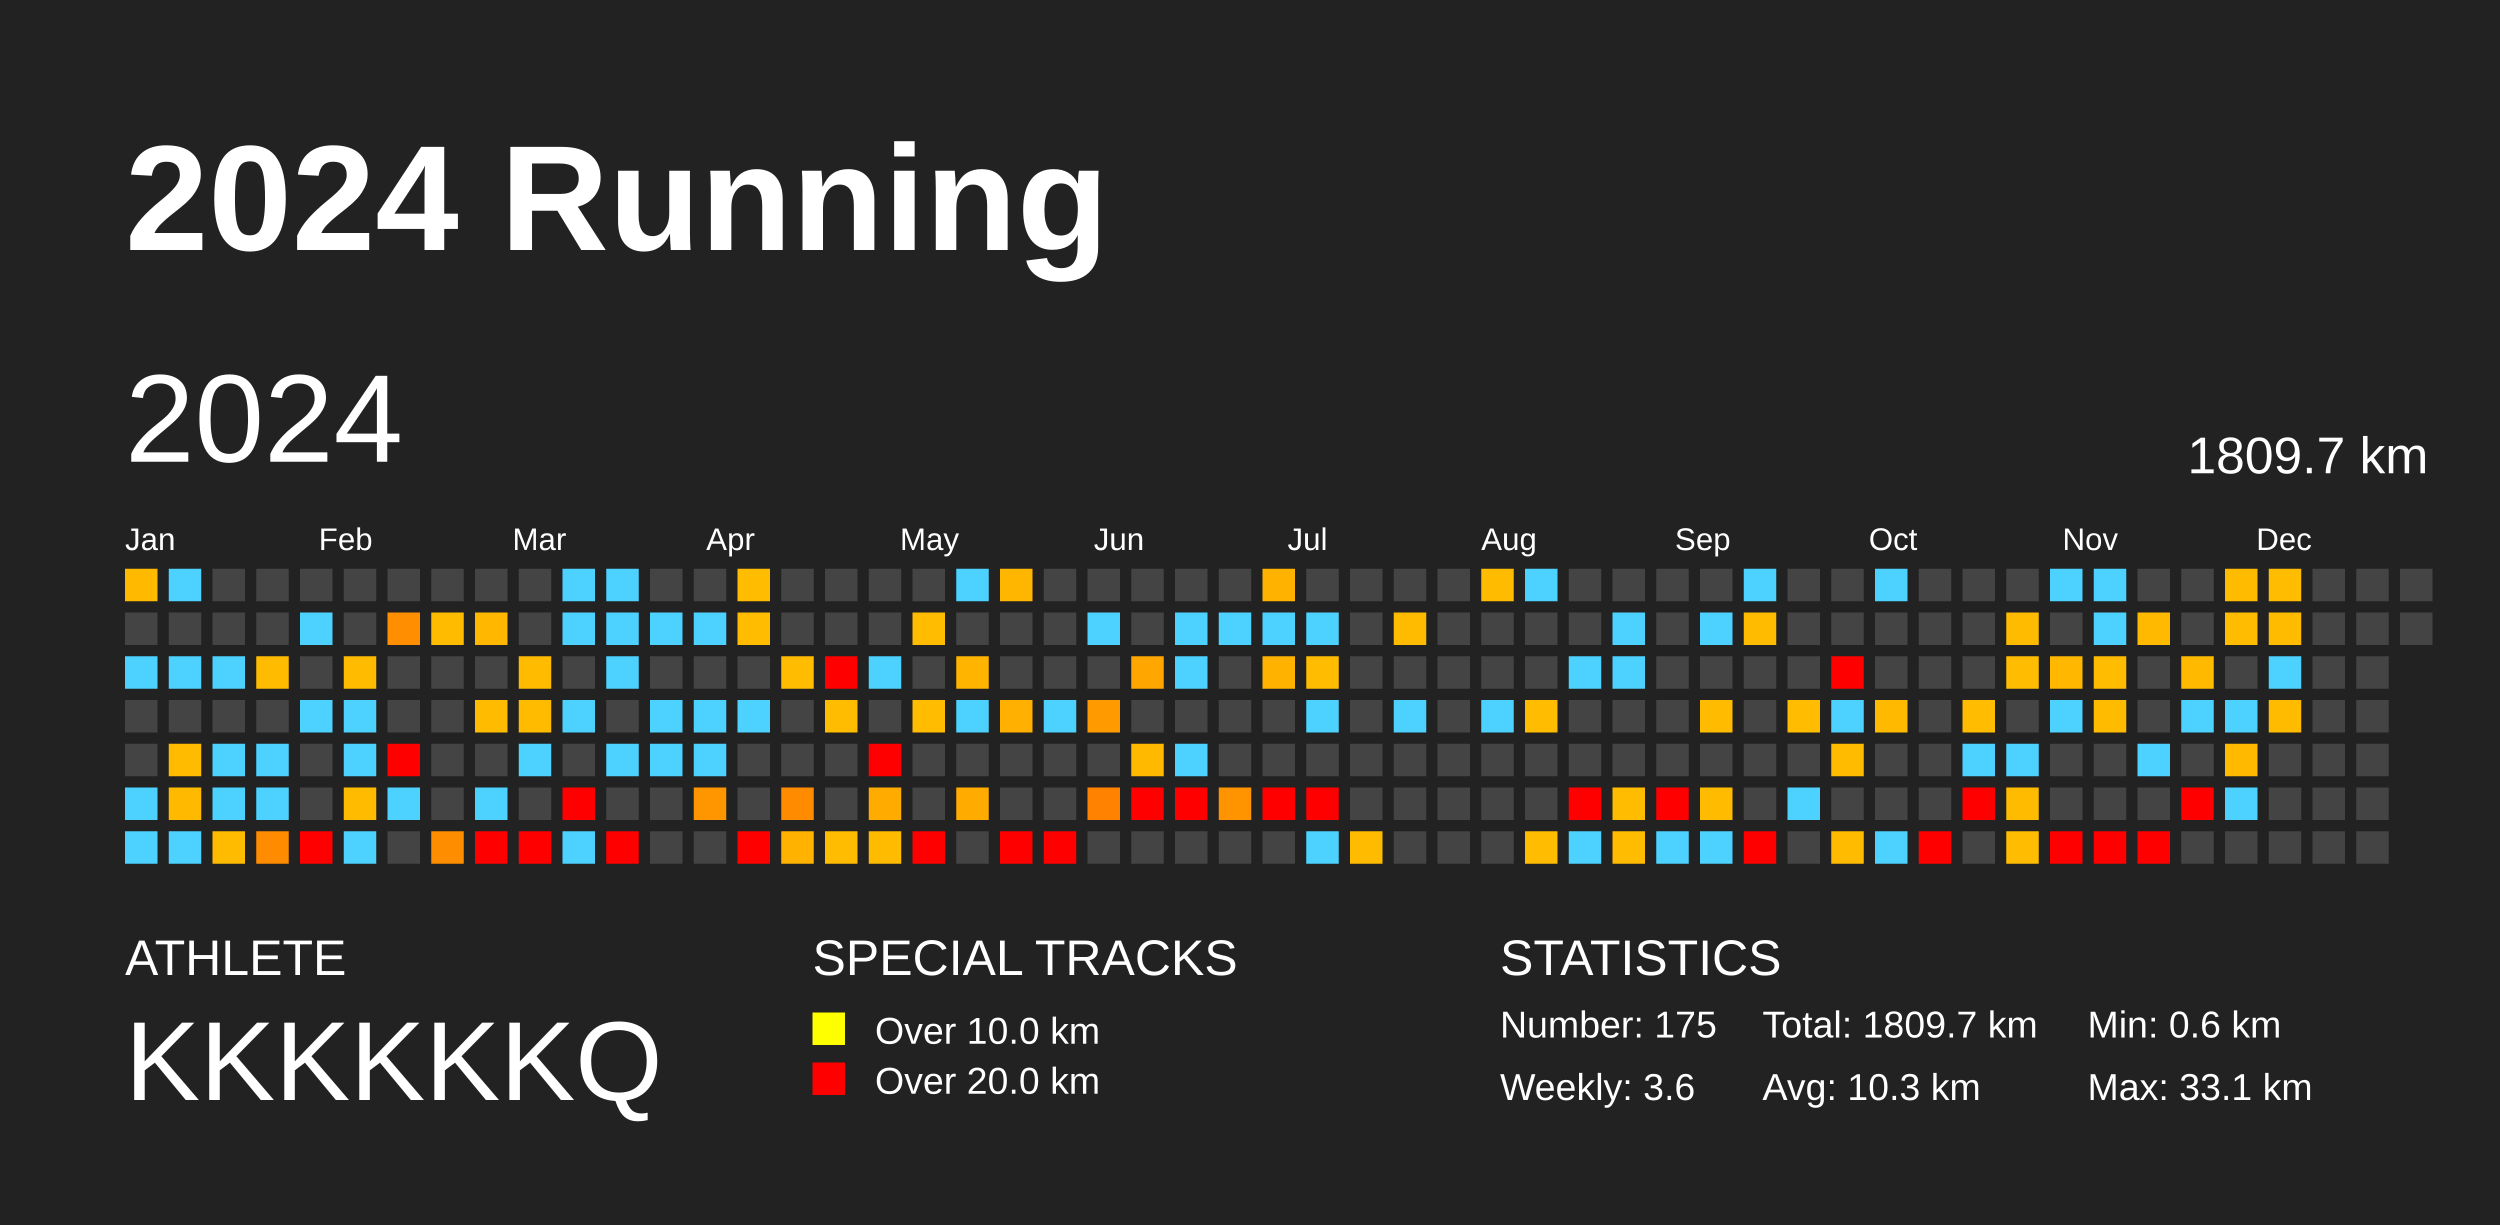
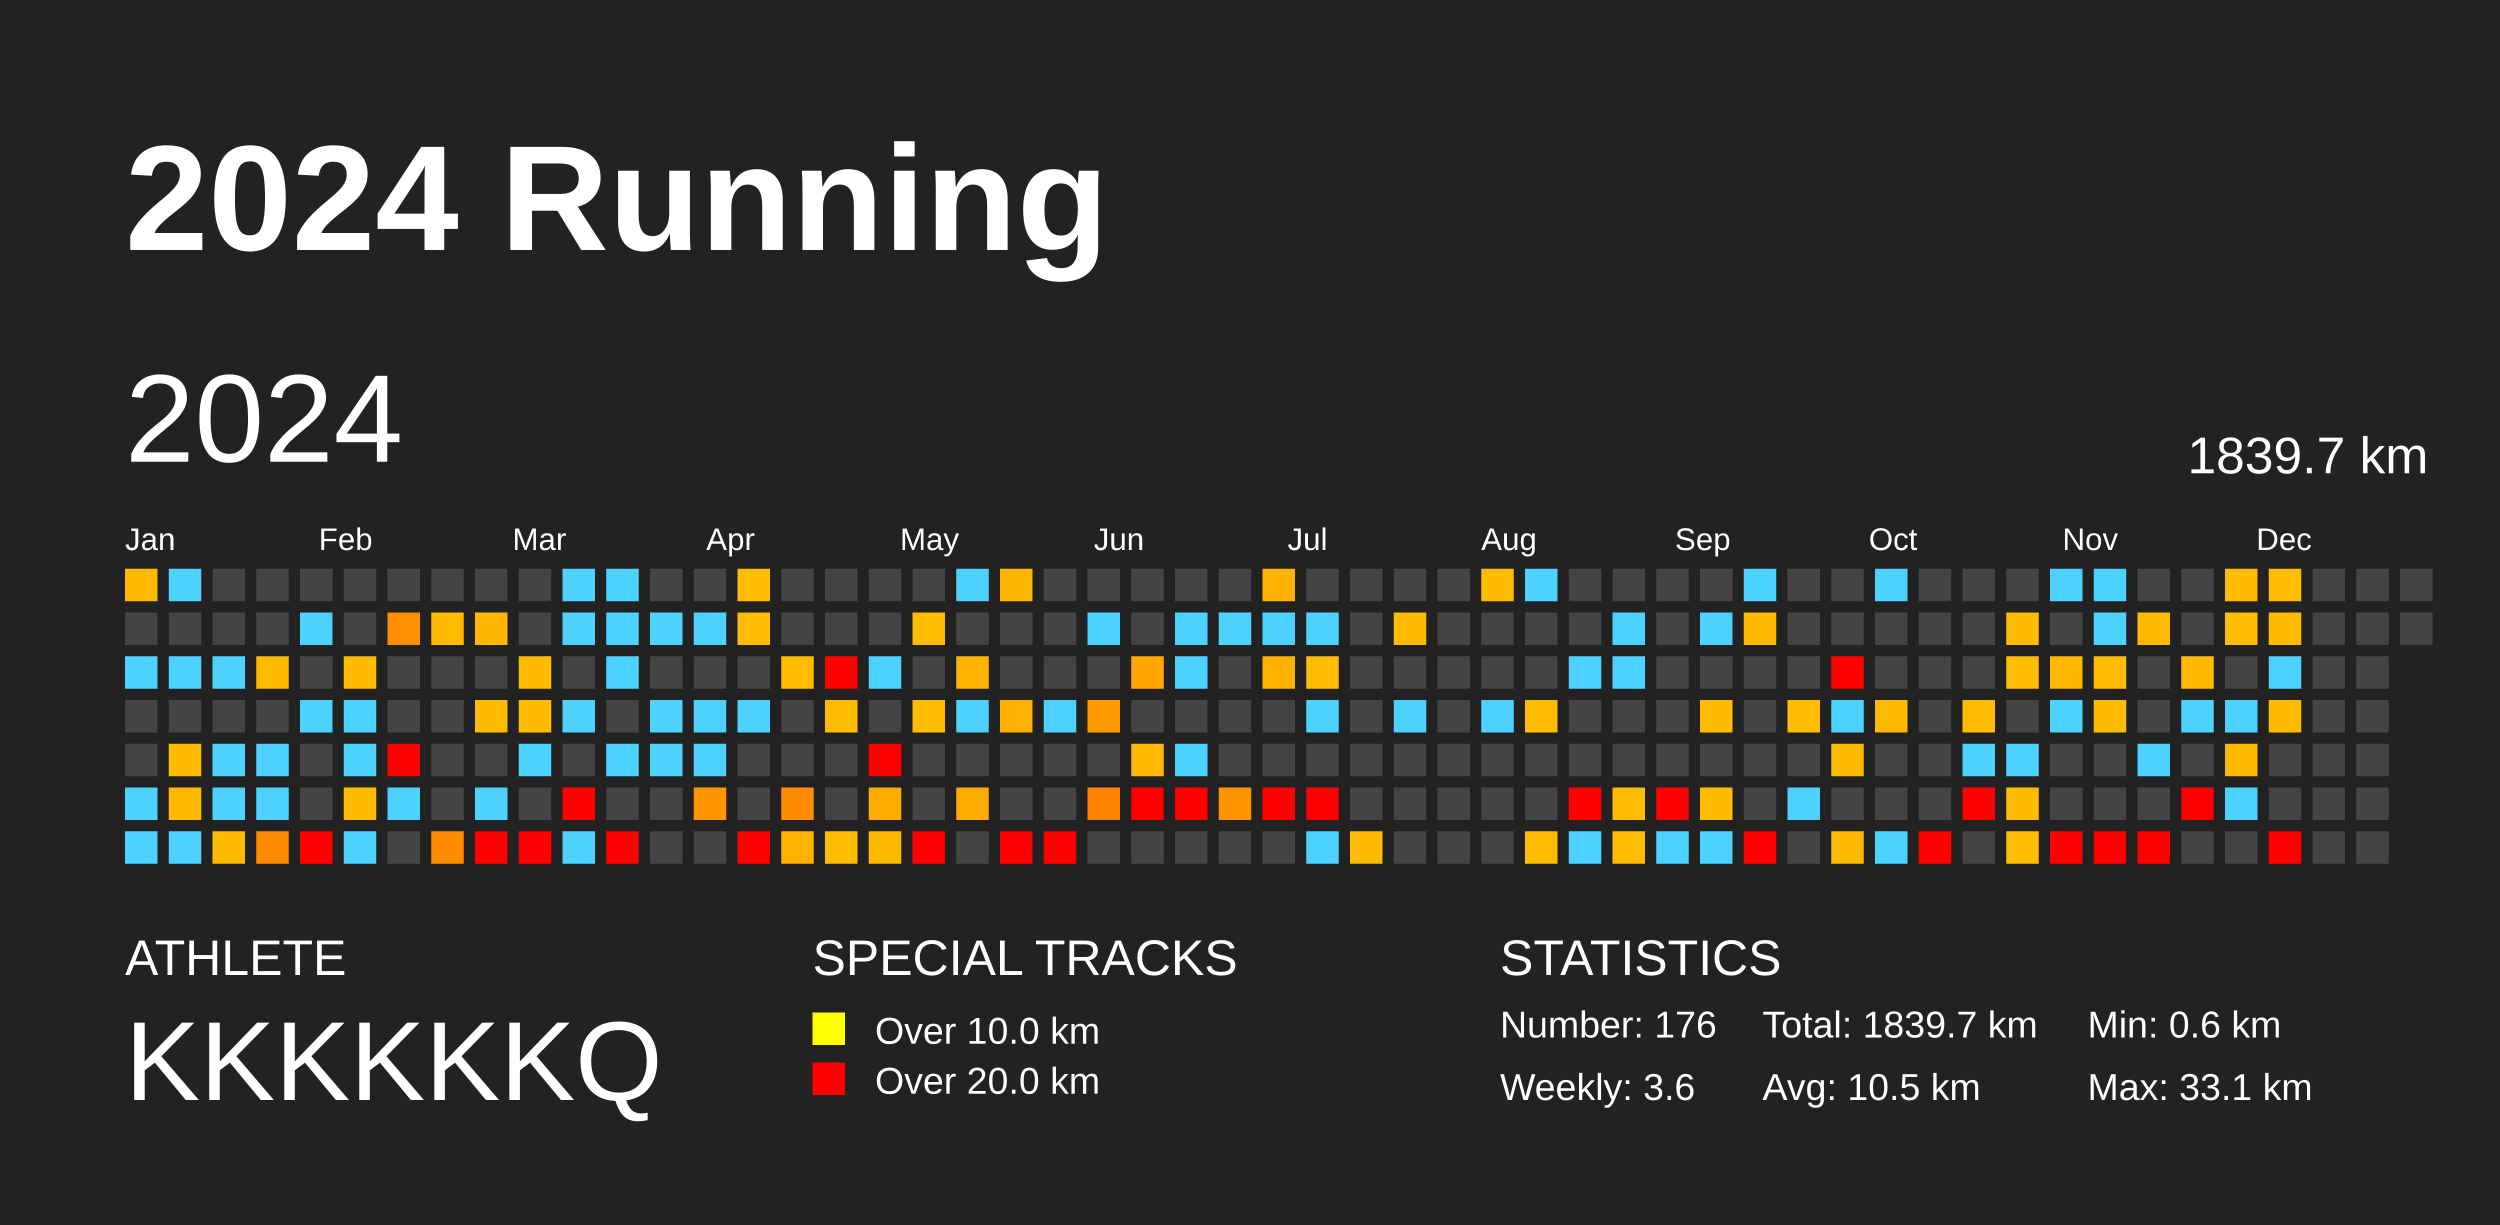
<svg xmlns="http://www.w3.org/2000/svg" baseProfile="full" height="98mm" version="1.1" viewBox="0,0,200,98" width="200mm">
  <defs />
  <rect fill="#222222" height="98" width="200" x="0" y="0" />
  <text fill="#FFFFFF" style="font-size:12px; font-family:Arial; font-weight:bold;" x="10" y="20">2024 Running</text>
  <text fill="#FFFFFF" style="font-size:4px; font-family:Arial" x="10" y="78">ATHLETE</text>
  <text fill="#FFFFFF" style="font-size:9px; font-family:Arial" x="10" y="88">KKKKKKQ</text>
  <text fill="#FFFFFF" style="font-size:4px; font-family:Arial" x="65" y="78">SPECIAL TRACKS</text>
  <rect fill="yellow" height="2.6" width="2.6" x="65" y="81" />
  <text fill="#FFFFFF" style="font-size:3px; font-family:Arial" x="70" y="83.5">Over 10.0 km</text>
  <rect fill="red" height="2.6" width="2.6" x="65" y="85" />
  <text fill="#FFFFFF" style="font-size:3px; font-family:Arial" x="70" y="87.5">Over 20.0 km</text>
  <text fill="#FFFFFF" style="font-size:4px; font-family:Arial" x="120" y="78">STATISTICS</text>
-   <text fill="#FFFFFF" style="font-size:3px; font-family:Arial" x="120" y="83">Number: 175</text>
+   <text fill="#FFFFFF" style="font-size:3px; font-family:Arial" x="120" y="83">Number: 176</text>
  <text fill="#FFFFFF" style="font-size:3px; font-family:Arial" x="120" y="88">Weekly: 3.6</text>
-   <text fill="#FFFFFF" style="font-size:3px; font-family:Arial" x="141" y="83">Total: 1809.7 km</text>
-   <text fill="#FFFFFF" style="font-size:3px; font-family:Arial" x="141" y="88">Avg: 10.3 km</text>
+   <text fill="#FFFFFF" style="font-size:3px; font-family:Arial" x="141" y="83">Total: 1839.7 km</text>
+   <text fill="#FFFFFF" style="font-size:3px; font-family:Arial" x="141" y="88">Avg: 10.5 km</text>
  <text fill="#FFFFFF" style="font-size:3px; font-family:Arial" x="167" y="83">Min: 0.6 km</text>
  <text fill="#FFFFFF" style="font-size:3px; font-family:Arial" x="167" y="88">Max: 33.1 km</text>
  <text dominant-baseline="hanging" fill="#FFFFFF" style="font-size:10.0px; font-family:Arial;" x="10" y="30">2024</text>
-   <text dominant-baseline="hanging" fill="#FFFFFF" style="font-size:4.125px; font-family:Arial;" x="175" y="35">1809.7 km</text>
+   <text dominant-baseline="hanging" fill="#FFFFFF" style="font-size:4.125px; font-family:Arial;" x="175" y="35">1839.7 km</text>
  <text fill="#FFFFFF" style="font-size:2.5px; font-family:Arial" x="10.0" y="44">Jan</text>
  <text fill="#FFFFFF" style="font-size:2.5px; font-family:Arial" x="25.5" y="44">Feb</text>
  <text fill="#FFFFFF" style="font-size:2.5px; font-family:Arial" x="41.0" y="44">Mar</text>
  <text fill="#FFFFFF" style="font-size:2.5px; font-family:Arial" x="56.5" y="44">Apr</text>
  <text fill="#FFFFFF" style="font-size:2.5px; font-family:Arial" x="72.0" y="44">May</text>
  <text fill="#FFFFFF" style="font-size:2.5px; font-family:Arial" x="87.5" y="44">Jun</text>
  <text fill="#FFFFFF" style="font-size:2.5px; font-family:Arial" x="103.0" y="44">Jul</text>
  <text fill="#FFFFFF" style="font-size:2.5px; font-family:Arial" x="118.5" y="44">Aug</text>
  <text fill="#FFFFFF" style="font-size:2.5px; font-family:Arial" x="134.0" y="44">Sep</text>
  <text fill="#FFFFFF" style="font-size:2.5px; font-family:Arial" x="149.5" y="44">Oct</text>
  <text fill="#FFFFFF" style="font-size:2.5px; font-family:Arial" x="165.0" y="44">Nov</text>
  <text fill="#FFFFFF" style="font-size:2.5px; font-family:Arial" x="180.5" y="44">Dec</text>
  <rect fill="#ffba00" height="2.6" width="2.6" x="10.0" y="45.5" />
  <rect fill="#444444" height="2.6" width="2.6" x="10.0" y="49.0" />
  <rect fill="#4dd2ff" height="2.6" width="2.6" x="10.0" y="52.5" />
  <rect fill="#444444" height="2.6" width="2.6" x="10.0" y="56.0" />
  <rect fill="#444444" height="2.6" width="2.6" x="10.0" y="59.5" />
  <rect fill="#4dd2ff" height="2.6" width="2.6" x="10.0" y="63.0" />
  <rect fill="#4dd2ff" height="2.6" width="2.6" x="10.0" y="66.5" />
  <rect fill="#4dd2ff" height="2.6" width="2.6" x="13.5" y="45.5" />
  <rect fill="#444444" height="2.6" width="2.6" x="13.5" y="49.0" />
  <rect fill="#4dd2ff" height="2.6" width="2.6" x="13.5" y="52.5" />
  <rect fill="#444444" height="2.6" width="2.6" x="13.5" y="56.0" />
  <rect fill="#ffbb00" height="2.6" width="2.6" x="13.5" y="59.5" />
  <rect fill="#ffba00" height="2.6" width="2.6" x="13.5" y="63.0" />
  <rect fill="#4dd2ff" height="2.6" width="2.6" x="13.5" y="66.5" />
  <rect fill="#444444" height="2.6" width="2.6" x="17.0" y="45.5" />
  <rect fill="#444444" height="2.6" width="2.6" x="17.0" y="49.0" />
  <rect fill="#4dd2ff" height="2.6" width="2.6" x="17.0" y="52.5" />
  <rect fill="#444444" height="2.6" width="2.6" x="17.0" y="56.0" />
  <rect fill="#4dd2ff" height="2.6" width="2.6" x="17.0" y="59.5" />
  <rect fill="#4dd2ff" height="2.6" width="2.6" x="17.0" y="63.0" />
  <rect fill="#ffbb00" height="2.6" width="2.6" x="17.0" y="66.5" />
  <rect fill="#444444" height="2.6" width="2.6" x="20.5" y="45.5" />
  <rect fill="#444444" height="2.6" width="2.6" x="20.5" y="49.0" />
  <rect fill="#ffbb00" height="2.6" width="2.6" x="20.5" y="52.5" />
  <rect fill="#444444" height="2.6" width="2.6" x="20.5" y="56.0" />
  <rect fill="#4dd2ff" height="2.6" width="2.6" x="20.5" y="59.5" />
  <rect fill="#4dd2ff" height="2.6" width="2.6" x="20.5" y="63.0" />
  <rect fill="#ff8c00" height="2.6" width="2.6" x="20.5" y="66.5" />
  <rect fill="#444444" height="2.6" width="2.6" x="24.0" y="45.5" />
  <rect fill="#4dd2ff" height="2.6" width="2.6" x="24.0" y="49.0" />
  <rect fill="#444444" height="2.6" width="2.6" x="24.0" y="52.5" />
  <rect fill="#4dd2ff" height="2.6" width="2.6" x="24.0" y="56.0" />
  <rect fill="#444444" height="2.6" width="2.6" x="24.0" y="59.5" />
  <rect fill="#444444" height="2.6" width="2.6" x="24.0" y="63.0" />
  <rect fill="red" height="2.6" width="2.6" x="24.0" y="66.5" />
  <rect fill="#444444" height="2.6" width="2.6" x="27.5" y="45.5" />
  <rect fill="#444444" height="2.6" width="2.6" x="27.5" y="49.0" />
  <rect fill="#ffbb00" height="2.6" width="2.6" x="27.5" y="52.5" />
  <rect fill="#4dd2ff" height="2.6" width="2.6" x="27.5" y="56.0" />
  <rect fill="#4dd2ff" height="2.6" width="2.6" x="27.5" y="59.5" />
  <rect fill="#ffbb00" height="2.6" width="2.6" x="27.5" y="63.0" />
  <rect fill="#4dd2ff" height="2.6" width="2.6" x="27.5" y="66.5" />
  <rect fill="#444444" height="2.6" width="2.6" x="31.0" y="45.5" />
  <rect fill="#ff8f00" height="2.6" width="2.6" x="31.0" y="49.0" />
  <rect fill="#444444" height="2.6" width="2.6" x="31.0" y="52.5" />
  <rect fill="#444444" height="2.6" width="2.6" x="31.0" y="56.0" />
  <rect fill="red" height="2.6" width="2.6" x="31.0" y="59.5" />
  <rect fill="#4dd2ff" height="2.6" width="2.6" x="31.0" y="63.0" />
  <rect fill="#444444" height="2.6" width="2.6" x="31.0" y="66.5" />
  <rect fill="#444444" height="2.6" width="2.6" x="34.5" y="45.5" />
  <rect fill="#ffbb00" height="2.6" width="2.6" x="34.5" y="49.0" />
  <rect fill="#444444" height="2.6" width="2.6" x="34.5" y="52.5" />
  <rect fill="#444444" height="2.6" width="2.6" x="34.5" y="56.0" />
  <rect fill="#444444" height="2.6" width="2.6" x="34.5" y="59.5" />
  <rect fill="#444444" height="2.6" width="2.6" x="34.5" y="63.0" />
  <rect fill="#ff8d00" height="2.6" width="2.6" x="34.5" y="66.5" />
  <rect fill="#444444" height="2.6" width="2.6" x="38.0" y="45.5" />
  <rect fill="#ffb700" height="2.6" width="2.6" x="38.0" y="49.0" />
  <rect fill="#444444" height="2.6" width="2.6" x="38.0" y="52.5" />
  <rect fill="#ffbb00" height="2.6" width="2.6" x="38.0" y="56.0" />
  <rect fill="#444444" height="2.6" width="2.6" x="38.0" y="59.5" />
  <rect fill="#4dd2ff" height="2.6" width="2.6" x="38.0" y="63.0" />
  <rect fill="red" height="2.6" width="2.6" x="38.0" y="66.5" />
  <rect fill="#444444" height="2.6" width="2.6" x="41.5" y="45.5" />
  <rect fill="#444444" height="2.6" width="2.6" x="41.5" y="49.0" />
  <rect fill="#ffbb00" height="2.6" width="2.6" x="41.5" y="52.5" />
  <rect fill="#ffbb00" height="2.6" width="2.6" x="41.5" y="56.0" />
  <rect fill="#4dd2ff" height="2.6" width="2.6" x="41.5" y="59.5" />
  <rect fill="#444444" height="2.6" width="2.6" x="41.5" y="63.0" />
  <rect fill="red" height="2.6" width="2.6" x="41.5" y="66.5" />
  <rect fill="#4dd2ff" height="2.6" width="2.6" x="45.0" y="45.5" />
  <rect fill="#4dd2ff" height="2.6" width="2.6" x="45.0" y="49.0" />
  <rect fill="#444444" height="2.6" width="2.6" x="45.0" y="52.5" />
  <rect fill="#4dd2ff" height="2.6" width="2.6" x="45.0" y="56.0" />
  <rect fill="#444444" height="2.6" width="2.6" x="45.0" y="59.5" />
  <rect fill="red" height="2.6" width="2.6" x="45.0" y="63.0" />
  <rect fill="#4dd2ff" height="2.6" width="2.6" x="45.0" y="66.5" />
  <rect fill="#4dd2ff" height="2.6" width="2.6" x="48.5" y="45.5" />
  <rect fill="#4dd2ff" height="2.6" width="2.6" x="48.5" y="49.0" />
  <rect fill="#4dd2ff" height="2.6" width="2.6" x="48.5" y="52.5" />
  <rect fill="#444444" height="2.6" width="2.6" x="48.5" y="56.0" />
  <rect fill="#4dd2ff" height="2.6" width="2.6" x="48.5" y="59.5" />
  <rect fill="#444444" height="2.6" width="2.6" x="48.5" y="63.0" />
  <rect fill="red" height="2.6" width="2.6" x="48.5" y="66.5" />
  <rect fill="#444444" height="2.6" width="2.6" x="52.0" y="45.5" />
  <rect fill="#4dd2ff" height="2.6" width="2.6" x="52.0" y="49.0" />
  <rect fill="#444444" height="2.6" width="2.6" x="52.0" y="52.5" />
  <rect fill="#4dd2ff" height="2.6" width="2.6" x="52.0" y="56.0" />
  <rect fill="#4dd2ff" height="2.6" width="2.6" x="52.0" y="59.5" />
  <rect fill="#444444" height="2.6" width="2.6" x="52.0" y="63.0" />
  <rect fill="#444444" height="2.6" width="2.6" x="52.0" y="66.5" />
  <rect fill="#444444" height="2.6" width="2.6" x="55.5" y="45.5" />
  <rect fill="#4dd2ff" height="2.6" width="2.6" x="55.5" y="49.0" />
  <rect fill="#444444" height="2.6" width="2.6" x="55.5" y="52.5" />
  <rect fill="#4dd2ff" height="2.6" width="2.6" x="55.5" y="56.0" />
  <rect fill="#4dd2ff" height="2.6" width="2.6" x="55.5" y="59.5" />
  <rect fill="#ff9600" height="2.6" width="2.6" x="55.5" y="63.0" />
  <rect fill="#444444" height="2.6" width="2.6" x="55.5" y="66.5" />
  <rect fill="#ffbc00" height="2.6" width="2.6" x="59.0" y="45.5" />
  <rect fill="#ffbc00" height="2.6" width="2.6" x="59.0" y="49.0" />
  <rect fill="#444444" height="2.6" width="2.6" x="59.0" y="52.5" />
  <rect fill="#4dd2ff" height="2.6" width="2.6" x="59.0" y="56.0" />
  <rect fill="#444444" height="2.6" width="2.6" x="59.0" y="59.5" />
  <rect fill="#444444" height="2.6" width="2.6" x="59.0" y="63.0" />
  <rect fill="red" height="2.6" width="2.6" x="59.0" y="66.5" />
  <rect fill="#444444" height="2.6" width="2.6" x="62.5" y="45.5" />
  <rect fill="#444444" height="2.6" width="2.6" x="62.5" y="49.0" />
  <rect fill="#ffbc00" height="2.6" width="2.6" x="62.5" y="52.5" />
  <rect fill="#444444" height="2.6" width="2.6" x="62.5" y="56.0" />
  <rect fill="#444444" height="2.6" width="2.6" x="62.5" y="59.5" />
  <rect fill="#ff8b00" height="2.6" width="2.6" x="62.5" y="63.0" />
  <rect fill="#ffb300" height="2.6" width="2.6" x="62.5" y="66.5" />
  <rect fill="#444444" height="2.6" width="2.6" x="66.0" y="45.5" />
  <rect fill="#444444" height="2.6" width="2.6" x="66.0" y="49.0" />
  <rect fill="red" height="2.6" width="2.6" x="66.0" y="52.5" />
  <rect fill="#ffbc00" height="2.6" width="2.6" x="66.0" y="56.0" />
  <rect fill="#444444" height="2.6" width="2.6" x="66.0" y="59.5" />
  <rect fill="#444444" height="2.6" width="2.6" x="66.0" y="63.0" />
  <rect fill="#ffbc00" height="2.6" width="2.6" x="66.0" y="66.5" />
  <rect fill="#444444" height="2.6" width="2.6" x="69.5" y="45.5" />
  <rect fill="#444444" height="2.6" width="2.6" x="69.5" y="49.0" />
  <rect fill="#4dd2ff" height="2.6" width="2.6" x="69.5" y="52.5" />
  <rect fill="#444444" height="2.6" width="2.6" x="69.5" y="56.0" />
  <rect fill="red" height="2.6" width="2.6" x="69.5" y="59.5" />
  <rect fill="#ffab00" height="2.6" width="2.6" x="69.5" y="63.0" />
  <rect fill="#ffbb00" height="2.6" width="2.6" x="69.5" y="66.5" />
  <rect fill="#444444" height="2.6" width="2.6" x="73.0" y="45.5" />
  <rect fill="#ffbc00" height="2.6" width="2.6" x="73.0" y="49.0" />
  <rect fill="#444444" height="2.6" width="2.6" x="73.0" y="52.5" />
  <rect fill="#ffbc00" height="2.6" width="2.6" x="73.0" y="56.0" />
  <rect fill="#444444" height="2.6" width="2.6" x="73.0" y="59.5" />
  <rect fill="#444444" height="2.6" width="2.6" x="73.0" y="63.0" />
  <rect fill="red" height="2.6" width="2.6" x="73.0" y="66.5" />
  <rect fill="#4dd2ff" height="2.6" width="2.6" x="76.5" y="45.5" />
  <rect fill="#444444" height="2.6" width="2.6" x="76.5" y="49.0" />
  <rect fill="#ffb400" height="2.6" width="2.6" x="76.5" y="52.5" />
  <rect fill="#4dd2ff" height="2.6" width="2.6" x="76.5" y="56.0" />
  <rect fill="#444444" height="2.6" width="2.6" x="76.5" y="59.5" />
  <rect fill="#ffab00" height="2.6" width="2.6" x="76.5" y="63.0" />
  <rect fill="#444444" height="2.6" width="2.6" x="76.5" y="66.5" />
  <rect fill="#ffb600" height="2.6" width="2.6" x="80.0" y="45.5" />
  <rect fill="#444444" height="2.6" width="2.6" x="80.0" y="49.0" />
  <rect fill="#444444" height="2.6" width="2.6" x="80.0" y="52.5" />
  <rect fill="#ffb000" height="2.6" width="2.6" x="80.0" y="56.0" />
  <rect fill="#444444" height="2.6" width="2.6" x="80.0" y="59.5" />
  <rect fill="#444444" height="2.6" width="2.6" x="80.0" y="63.0" />
  <rect fill="red" height="2.6" width="2.6" x="80.0" y="66.5" />
  <rect fill="#444444" height="2.6" width="2.6" x="83.5" y="45.5" />
  <rect fill="#444444" height="2.6" width="2.6" x="83.5" y="49.0" />
  <rect fill="#444444" height="2.6" width="2.6" x="83.5" y="52.5" />
  <rect fill="#4dd2ff" height="2.6" width="2.6" x="83.5" y="56.0" />
  <rect fill="#444444" height="2.6" width="2.6" x="83.5" y="59.5" />
  <rect fill="#444444" height="2.6" width="2.6" x="83.5" y="63.0" />
  <rect fill="red" height="2.6" width="2.6" x="83.5" y="66.5" />
  <rect fill="#444444" height="2.6" width="2.6" x="87.0" y="45.5" />
  <rect fill="#4dd2ff" height="2.6" width="2.6" x="87.0" y="49.0" />
  <rect fill="#444444" height="2.6" width="2.6" x="87.0" y="52.5" />
  <rect fill="#ff9b00" height="2.6" width="2.6" x="87.0" y="56.0" />
  <rect fill="#444444" height="2.6" width="2.6" x="87.0" y="59.5" />
  <rect fill="#ff8300" height="2.6" width="2.6" x="87.0" y="63.0" />
  <rect fill="#444444" height="2.6" width="2.6" x="87.0" y="66.5" />
  <rect fill="#444444" height="2.6" width="2.6" x="90.5" y="45.5" />
  <rect fill="#444444" height="2.6" width="2.6" x="90.5" y="49.0" />
  <rect fill="#ffa600" height="2.6" width="2.6" x="90.5" y="52.5" />
  <rect fill="#444444" height="2.6" width="2.6" x="90.5" y="56.0" />
  <rect fill="#ffba00" height="2.6" width="2.6" x="90.5" y="59.5" />
  <rect fill="red" height="2.6" width="2.6" x="90.5" y="63.0" />
  <rect fill="#444444" height="2.6" width="2.6" x="90.5" y="66.5" />
  <rect fill="#444444" height="2.6" width="2.6" x="94.0" y="45.5" />
  <rect fill="#4dd2ff" height="2.6" width="2.6" x="94.0" y="49.0" />
  <rect fill="#4dd2ff" height="2.6" width="2.6" x="94.0" y="52.5" />
  <rect fill="#444444" height="2.6" width="2.6" x="94.0" y="56.0" />
  <rect fill="#4dd2ff" height="2.6" width="2.6" x="94.0" y="59.5" />
  <rect fill="red" height="2.6" width="2.6" x="94.0" y="63.0" />
  <rect fill="#444444" height="2.6" width="2.6" x="94.0" y="66.5" />
  <rect fill="#444444" height="2.6" width="2.6" x="97.5" y="45.5" />
  <rect fill="#4dd2ff" height="2.6" width="2.6" x="97.5" y="49.0" />
  <rect fill="#444444" height="2.6" width="2.6" x="97.5" y="52.5" />
  <rect fill="#444444" height="2.6" width="2.6" x="97.5" y="56.0" />
  <rect fill="#444444" height="2.6" width="2.6" x="97.5" y="59.5" />
  <rect fill="#ff9300" height="2.6" width="2.6" x="97.5" y="63.0" />
  <rect fill="#444444" height="2.6" width="2.6" x="97.5" y="66.5" />
  <rect fill="#ffb300" height="2.6" width="2.6" x="101.0" y="45.5" />
  <rect fill="#4dd2ff" height="2.6" width="2.6" x="101.0" y="49.0" />
  <rect fill="#ffb300" height="2.6" width="2.6" x="101.0" y="52.5" />
  <rect fill="#444444" height="2.6" width="2.6" x="101.0" y="56.0" />
  <rect fill="#444444" height="2.6" width="2.6" x="101.0" y="59.5" />
  <rect fill="red" height="2.6" width="2.6" x="101.0" y="63.0" />
  <rect fill="#444444" height="2.6" width="2.6" x="101.0" y="66.5" />
  <rect fill="#444444" height="2.6" width="2.6" x="104.5" y="45.5" />
  <rect fill="#4dd2ff" height="2.6" width="2.6" x="104.5" y="49.0" />
  <rect fill="#ffbc00" height="2.6" width="2.6" x="104.5" y="52.5" />
  <rect fill="#4dd2ff" height="2.6" width="2.6" x="104.5" y="56.0" />
  <rect fill="#444444" height="2.6" width="2.6" x="104.5" y="59.5" />
  <rect fill="red" height="2.6" width="2.6" x="104.5" y="63.0" />
  <rect fill="#4dd2ff" height="2.6" width="2.6" x="104.5" y="66.5" />
  <rect fill="#444444" height="2.6" width="2.6" x="108.0" y="45.5" />
  <rect fill="#444444" height="2.6" width="2.6" x="108.0" y="49.0" />
  <rect fill="#444444" height="2.6" width="2.6" x="108.0" y="52.5" />
  <rect fill="#444444" height="2.6" width="2.6" x="108.0" y="56.0" />
  <rect fill="#444444" height="2.6" width="2.6" x="108.0" y="59.5" />
  <rect fill="#444444" height="2.6" width="2.6" x="108.0" y="63.0" />
  <rect fill="#ffbb00" height="2.6" width="2.6" x="108.0" y="66.5" />
  <rect fill="#444444" height="2.6" width="2.6" x="111.5" y="45.5" />
  <rect fill="#ffbb00" height="2.6" width="2.6" x="111.5" y="49.0" />
  <rect fill="#444444" height="2.6" width="2.6" x="111.5" y="52.5" />
  <rect fill="#4dd2ff" height="2.6" width="2.6" x="111.5" y="56.0" />
  <rect fill="#444444" height="2.6" width="2.6" x="111.5" y="59.5" />
  <rect fill="#444444" height="2.6" width="2.6" x="111.5" y="63.0" />
  <rect fill="#444444" height="2.6" width="2.6" x="111.5" y="66.5" />
  <rect fill="#444444" height="2.6" width="2.6" x="115.0" y="45.5" />
  <rect fill="#444444" height="2.6" width="2.6" x="115.0" y="49.0" />
  <rect fill="#444444" height="2.6" width="2.6" x="115.0" y="52.5" />
  <rect fill="#444444" height="2.6" width="2.6" x="115.0" y="56.0" />
  <rect fill="#444444" height="2.6" width="2.6" x="115.0" y="59.5" />
  <rect fill="#444444" height="2.6" width="2.6" x="115.0" y="63.0" />
  <rect fill="#444444" height="2.6" width="2.6" x="115.0" y="66.5" />
  <rect fill="#ffbb00" height="2.6" width="2.6" x="118.5" y="45.5" />
  <rect fill="#444444" height="2.6" width="2.6" x="118.5" y="49.0" />
  <rect fill="#444444" height="2.6" width="2.6" x="118.5" y="52.5" />
  <rect fill="#4dd2ff" height="2.6" width="2.6" x="118.5" y="56.0" />
  <rect fill="#444444" height="2.6" width="2.6" x="118.5" y="59.5" />
  <rect fill="#444444" height="2.6" width="2.6" x="118.5" y="63.0" />
  <rect fill="#444444" height="2.6" width="2.6" x="118.5" y="66.5" />
  <rect fill="#4dd2ff" height="2.6" width="2.6" x="122.0" y="45.5" />
  <rect fill="#444444" height="2.6" width="2.6" x="122.0" y="49.0" />
  <rect fill="#444444" height="2.6" width="2.6" x="122.0" y="52.5" />
  <rect fill="#ffbc00" height="2.6" width="2.6" x="122.0" y="56.0" />
  <rect fill="#444444" height="2.6" width="2.6" x="122.0" y="59.5" />
  <rect fill="#444444" height="2.6" width="2.6" x="122.0" y="63.0" />
  <rect fill="#ffbc00" height="2.6" width="2.6" x="122.0" y="66.5" />
  <rect fill="#444444" height="2.6" width="2.6" x="125.5" y="45.5" />
  <rect fill="#444444" height="2.6" width="2.6" x="125.5" y="49.0" />
  <rect fill="#4dd2ff" height="2.6" width="2.6" x="125.5" y="52.5" />
  <rect fill="#444444" height="2.6" width="2.6" x="125.5" y="56.0" />
  <rect fill="#444444" height="2.6" width="2.6" x="125.5" y="59.5" />
  <rect fill="red" height="2.6" width="2.6" x="125.5" y="63.0" />
  <rect fill="#4dd2ff" height="2.6" width="2.6" x="125.5" y="66.5" />
  <rect fill="#444444" height="2.6" width="2.6" x="129.0" y="45.5" />
  <rect fill="#4dd2ff" height="2.6" width="2.6" x="129.0" y="49.0" />
  <rect fill="#4dd2ff" height="2.6" width="2.6" x="129.0" y="52.5" />
  <rect fill="#444444" height="2.6" width="2.6" x="129.0" y="56.0" />
  <rect fill="#444444" height="2.6" width="2.6" x="129.0" y="59.5" />
  <rect fill="#ffbc00" height="2.6" width="2.6" x="129.0" y="63.0" />
  <rect fill="#ffbc00" height="2.6" width="2.6" x="129.0" y="66.5" />
  <rect fill="#444444" height="2.6" width="2.6" x="132.5" y="45.5" />
  <rect fill="#444444" height="2.6" width="2.6" x="132.5" y="49.0" />
  <rect fill="#444444" height="2.6" width="2.6" x="132.5" y="52.5" />
  <rect fill="#444444" height="2.6" width="2.6" x="132.5" y="56.0" />
  <rect fill="#444444" height="2.6" width="2.6" x="132.5" y="59.5" />
  <rect fill="red" height="2.6" width="2.6" x="132.5" y="63.0" />
  <rect fill="#4dd2ff" height="2.6" width="2.6" x="132.5" y="66.5" />
  <rect fill="#444444" height="2.6" width="2.6" x="136.0" y="45.5" />
  <rect fill="#4dd2ff" height="2.6" width="2.6" x="136.0" y="49.0" />
  <rect fill="#444444" height="2.6" width="2.6" x="136.0" y="52.5" />
  <rect fill="#ffbb00" height="2.6" width="2.6" x="136.0" y="56.0" />
  <rect fill="#444444" height="2.6" width="2.6" x="136.0" y="59.5" />
  <rect fill="#ffbb00" height="2.6" width="2.6" x="136.0" y="63.0" />
  <rect fill="#4dd2ff" height="2.6" width="2.6" x="136.0" y="66.5" />
  <rect fill="#4dd2ff" height="2.6" width="2.6" x="139.5" y="45.5" />
  <rect fill="#ffbb00" height="2.6" width="2.6" x="139.5" y="49.0" />
  <rect fill="#444444" height="2.6" width="2.6" x="139.5" y="52.5" />
  <rect fill="#444444" height="2.6" width="2.6" x="139.5" y="56.0" />
  <rect fill="#444444" height="2.6" width="2.6" x="139.5" y="59.5" />
  <rect fill="#444444" height="2.6" width="2.6" x="139.5" y="63.0" />
  <rect fill="red" height="2.6" width="2.6" x="139.5" y="66.5" />
  <rect fill="#444444" height="2.6" width="2.6" x="143.0" y="45.5" />
  <rect fill="#444444" height="2.6" width="2.6" x="143.0" y="49.0" />
  <rect fill="#444444" height="2.6" width="2.6" x="143.0" y="52.5" />
  <rect fill="#ffbc00" height="2.6" width="2.6" x="143.0" y="56.0" />
  <rect fill="#444444" height="2.6" width="2.6" x="143.0" y="59.5" />
  <rect fill="#4dd2ff" height="2.6" width="2.6" x="143.0" y="63.0" />
  <rect fill="#444444" height="2.6" width="2.6" x="143.0" y="66.5" />
  <rect fill="#444444" height="2.6" width="2.6" x="146.5" y="45.5" />
  <rect fill="#444444" height="2.6" width="2.6" x="146.5" y="49.0" />
  <rect fill="red" height="2.6" width="2.6" x="146.5" y="52.5" />
  <rect fill="#4dd2ff" height="2.6" width="2.6" x="146.5" y="56.0" />
  <rect fill="#ffbb00" height="2.6" width="2.6" x="146.5" y="59.5" />
  <rect fill="#444444" height="2.6" width="2.6" x="146.5" y="63.0" />
  <rect fill="#ffbb00" height="2.6" width="2.6" x="146.5" y="66.5" />
  <rect fill="#4dd2ff" height="2.6" width="2.6" x="150.0" y="45.5" />
  <rect fill="#444444" height="2.6" width="2.6" x="150.0" y="49.0" />
  <rect fill="#444444" height="2.6" width="2.6" x="150.0" y="52.5" />
  <rect fill="#ffba00" height="2.6" width="2.6" x="150.0" y="56.0" />
  <rect fill="#444444" height="2.6" width="2.6" x="150.0" y="59.5" />
  <rect fill="#444444" height="2.6" width="2.6" x="150.0" y="63.0" />
  <rect fill="#4dd2ff" height="2.6" width="2.6" x="150.0" y="66.5" />
  <rect fill="#444444" height="2.6" width="2.6" x="153.5" y="45.5" />
  <rect fill="#444444" height="2.6" width="2.6" x="153.5" y="49.0" />
  <rect fill="#444444" height="2.6" width="2.6" x="153.5" y="52.5" />
  <rect fill="#444444" height="2.6" width="2.6" x="153.5" y="56.0" />
  <rect fill="#444444" height="2.6" width="2.6" x="153.5" y="59.5" />
  <rect fill="#444444" height="2.6" width="2.6" x="153.5" y="63.0" />
  <rect fill="red" height="2.6" width="2.6" x="153.5" y="66.5" />
  <rect fill="#444444" height="2.6" width="2.6" x="157.0" y="45.5" />
  <rect fill="#444444" height="2.6" width="2.6" x="157.0" y="49.0" />
  <rect fill="#444444" height="2.6" width="2.6" x="157.0" y="52.5" />
  <rect fill="#ffbc00" height="2.6" width="2.6" x="157.0" y="56.0" />
  <rect fill="#4dd2ff" height="2.6" width="2.6" x="157.0" y="59.5" />
  <rect fill="red" height="2.6" width="2.6" x="157.0" y="63.0" />
  <rect fill="#444444" height="2.6" width="2.6" x="157.0" y="66.5" />
  <rect fill="#444444" height="2.6" width="2.6" x="160.5" y="45.5" />
  <rect fill="#ffbb00" height="2.6" width="2.6" x="160.5" y="49.0" />
  <rect fill="#ffbc00" height="2.6" width="2.6" x="160.5" y="52.5" />
  <rect fill="#444444" height="2.6" width="2.6" x="160.5" y="56.0" />
  <rect fill="#4dd2ff" height="2.6" width="2.6" x="160.5" y="59.5" />
  <rect fill="#ffbb00" height="2.6" width="2.6" x="160.5" y="63.0" />
  <rect fill="#ffbc00" height="2.6" width="2.6" x="160.5" y="66.5" />
  <rect fill="#4dd2ff" height="2.6" width="2.6" x="164.0" y="45.5" />
  <rect fill="#444444" height="2.6" width="2.6" x="164.0" y="49.0" />
  <rect fill="#ffb700" height="2.6" width="2.6" x="164.0" y="52.5" />
  <rect fill="#4dd2ff" height="2.6" width="2.6" x="164.0" y="56.0" />
  <rect fill="#444444" height="2.6" width="2.6" x="164.0" y="59.5" />
  <rect fill="#444444" height="2.6" width="2.6" x="164.0" y="63.0" />
  <rect fill="red" height="2.6" width="2.6" x="164.0" y="66.5" />
  <rect fill="#4dd2ff" height="2.6" width="2.6" x="167.5" y="45.5" />
  <rect fill="#4dd2ff" height="2.6" width="2.6" x="167.5" y="49.0" />
  <rect fill="#ffbc00" height="2.6" width="2.6" x="167.5" y="52.5" />
  <rect fill="#ffbb00" height="2.6" width="2.6" x="167.5" y="56.0" />
  <rect fill="#444444" height="2.6" width="2.6" x="167.5" y="59.5" />
  <rect fill="#444444" height="2.6" width="2.6" x="167.5" y="63.0" />
  <rect fill="red" height="2.6" width="2.6" x="167.5" y="66.5" />
  <rect fill="#444444" height="2.6" width="2.6" x="171.0" y="45.5" />
  <rect fill="#ffba00" height="2.6" width="2.6" x="171.0" y="49.0" />
  <rect fill="#444444" height="2.6" width="2.6" x="171.0" y="52.5" />
  <rect fill="#444444" height="2.6" width="2.6" x="171.0" y="56.0" />
  <rect fill="#4dd2ff" height="2.6" width="2.6" x="171.0" y="59.5" />
  <rect fill="#444444" height="2.6" width="2.6" x="171.0" y="63.0" />
  <rect fill="red" height="2.6" width="2.6" x="171.0" y="66.5" />
  <rect fill="#444444" height="2.6" width="2.6" x="174.5" y="45.5" />
  <rect fill="#444444" height="2.6" width="2.6" x="174.5" y="49.0" />
  <rect fill="#ffba00" height="2.6" width="2.6" x="174.5" y="52.5" />
  <rect fill="#4dd2ff" height="2.6" width="2.6" x="174.5" y="56.0" />
  <rect fill="#444444" height="2.6" width="2.6" x="174.5" y="59.5" />
  <rect fill="red" height="2.6" width="2.6" x="174.5" y="63.0" />
  <rect fill="#444444" height="2.6" width="2.6" x="174.5" y="66.5" />
  <rect fill="#ffbb00" height="2.6" width="2.6" x="178.0" y="45.5" />
  <rect fill="#ffbc00" height="2.6" width="2.6" x="178.0" y="49.0" />
  <rect fill="#444444" height="2.6" width="2.6" x="178.0" y="52.5" />
  <rect fill="#4dd2ff" height="2.6" width="2.6" x="178.0" y="56.0" />
  <rect fill="#ffba00" height="2.6" width="2.6" x="178.0" y="59.5" />
  <rect fill="#4dd2ff" height="2.6" width="2.6" x="178.0" y="63.0" />
  <rect fill="#444444" height="2.6" width="2.6" x="178.0" y="66.5" />
  <rect fill="#ffbc00" height="2.6" width="2.6" x="181.5" y="45.5" />
  <rect fill="#ffbb00" height="2.6" width="2.6" x="181.5" y="49.0" />
  <rect fill="#4dd2ff" height="2.6" width="2.6" x="181.5" y="52.5" />
  <rect fill="#ffbb00" height="2.6" width="2.6" x="181.5" y="56.0" />
  <rect fill="#444444" height="2.6" width="2.6" x="181.5" y="59.5" />
  <rect fill="#444444" height="2.6" width="2.6" x="181.5" y="63.0" />
-   <rect fill="#444444" height="2.6" width="2.6" x="181.5" y="66.5" />
+   <rect fill="red" height="2.6" width="2.6" x="181.5" y="66.5" />
  <rect fill="#444444" height="2.6" width="2.6" x="185.0" y="45.5" />
  <rect fill="#444444" height="2.6" width="2.6" x="185.0" y="49.0" />
  <rect fill="#444444" height="2.6" width="2.6" x="185.0" y="52.5" />
  <rect fill="#444444" height="2.6" width="2.6" x="185.0" y="56.0" />
  <rect fill="#444444" height="2.6" width="2.6" x="185.0" y="59.5" />
  <rect fill="#444444" height="2.6" width="2.6" x="185.0" y="63.0" />
  <rect fill="#444444" height="2.6" width="2.6" x="185.0" y="66.5" />
  <rect fill="#444444" height="2.6" width="2.6" x="188.5" y="45.5" />
  <rect fill="#444444" height="2.6" width="2.6" x="188.5" y="49.0" />
  <rect fill="#444444" height="2.6" width="2.6" x="188.5" y="52.5" />
  <rect fill="#444444" height="2.6" width="2.6" x="188.5" y="56.0" />
  <rect fill="#444444" height="2.6" width="2.6" x="188.5" y="59.5" />
  <rect fill="#444444" height="2.6" width="2.6" x="188.5" y="63.0" />
  <rect fill="#444444" height="2.6" width="2.6" x="188.5" y="66.5" />
  <rect fill="#444444" height="2.6" width="2.6" x="192.0" y="45.5" />
  <rect fill="#444444" height="2.6" width="2.6" x="192.0" y="49.0" />
</svg>
